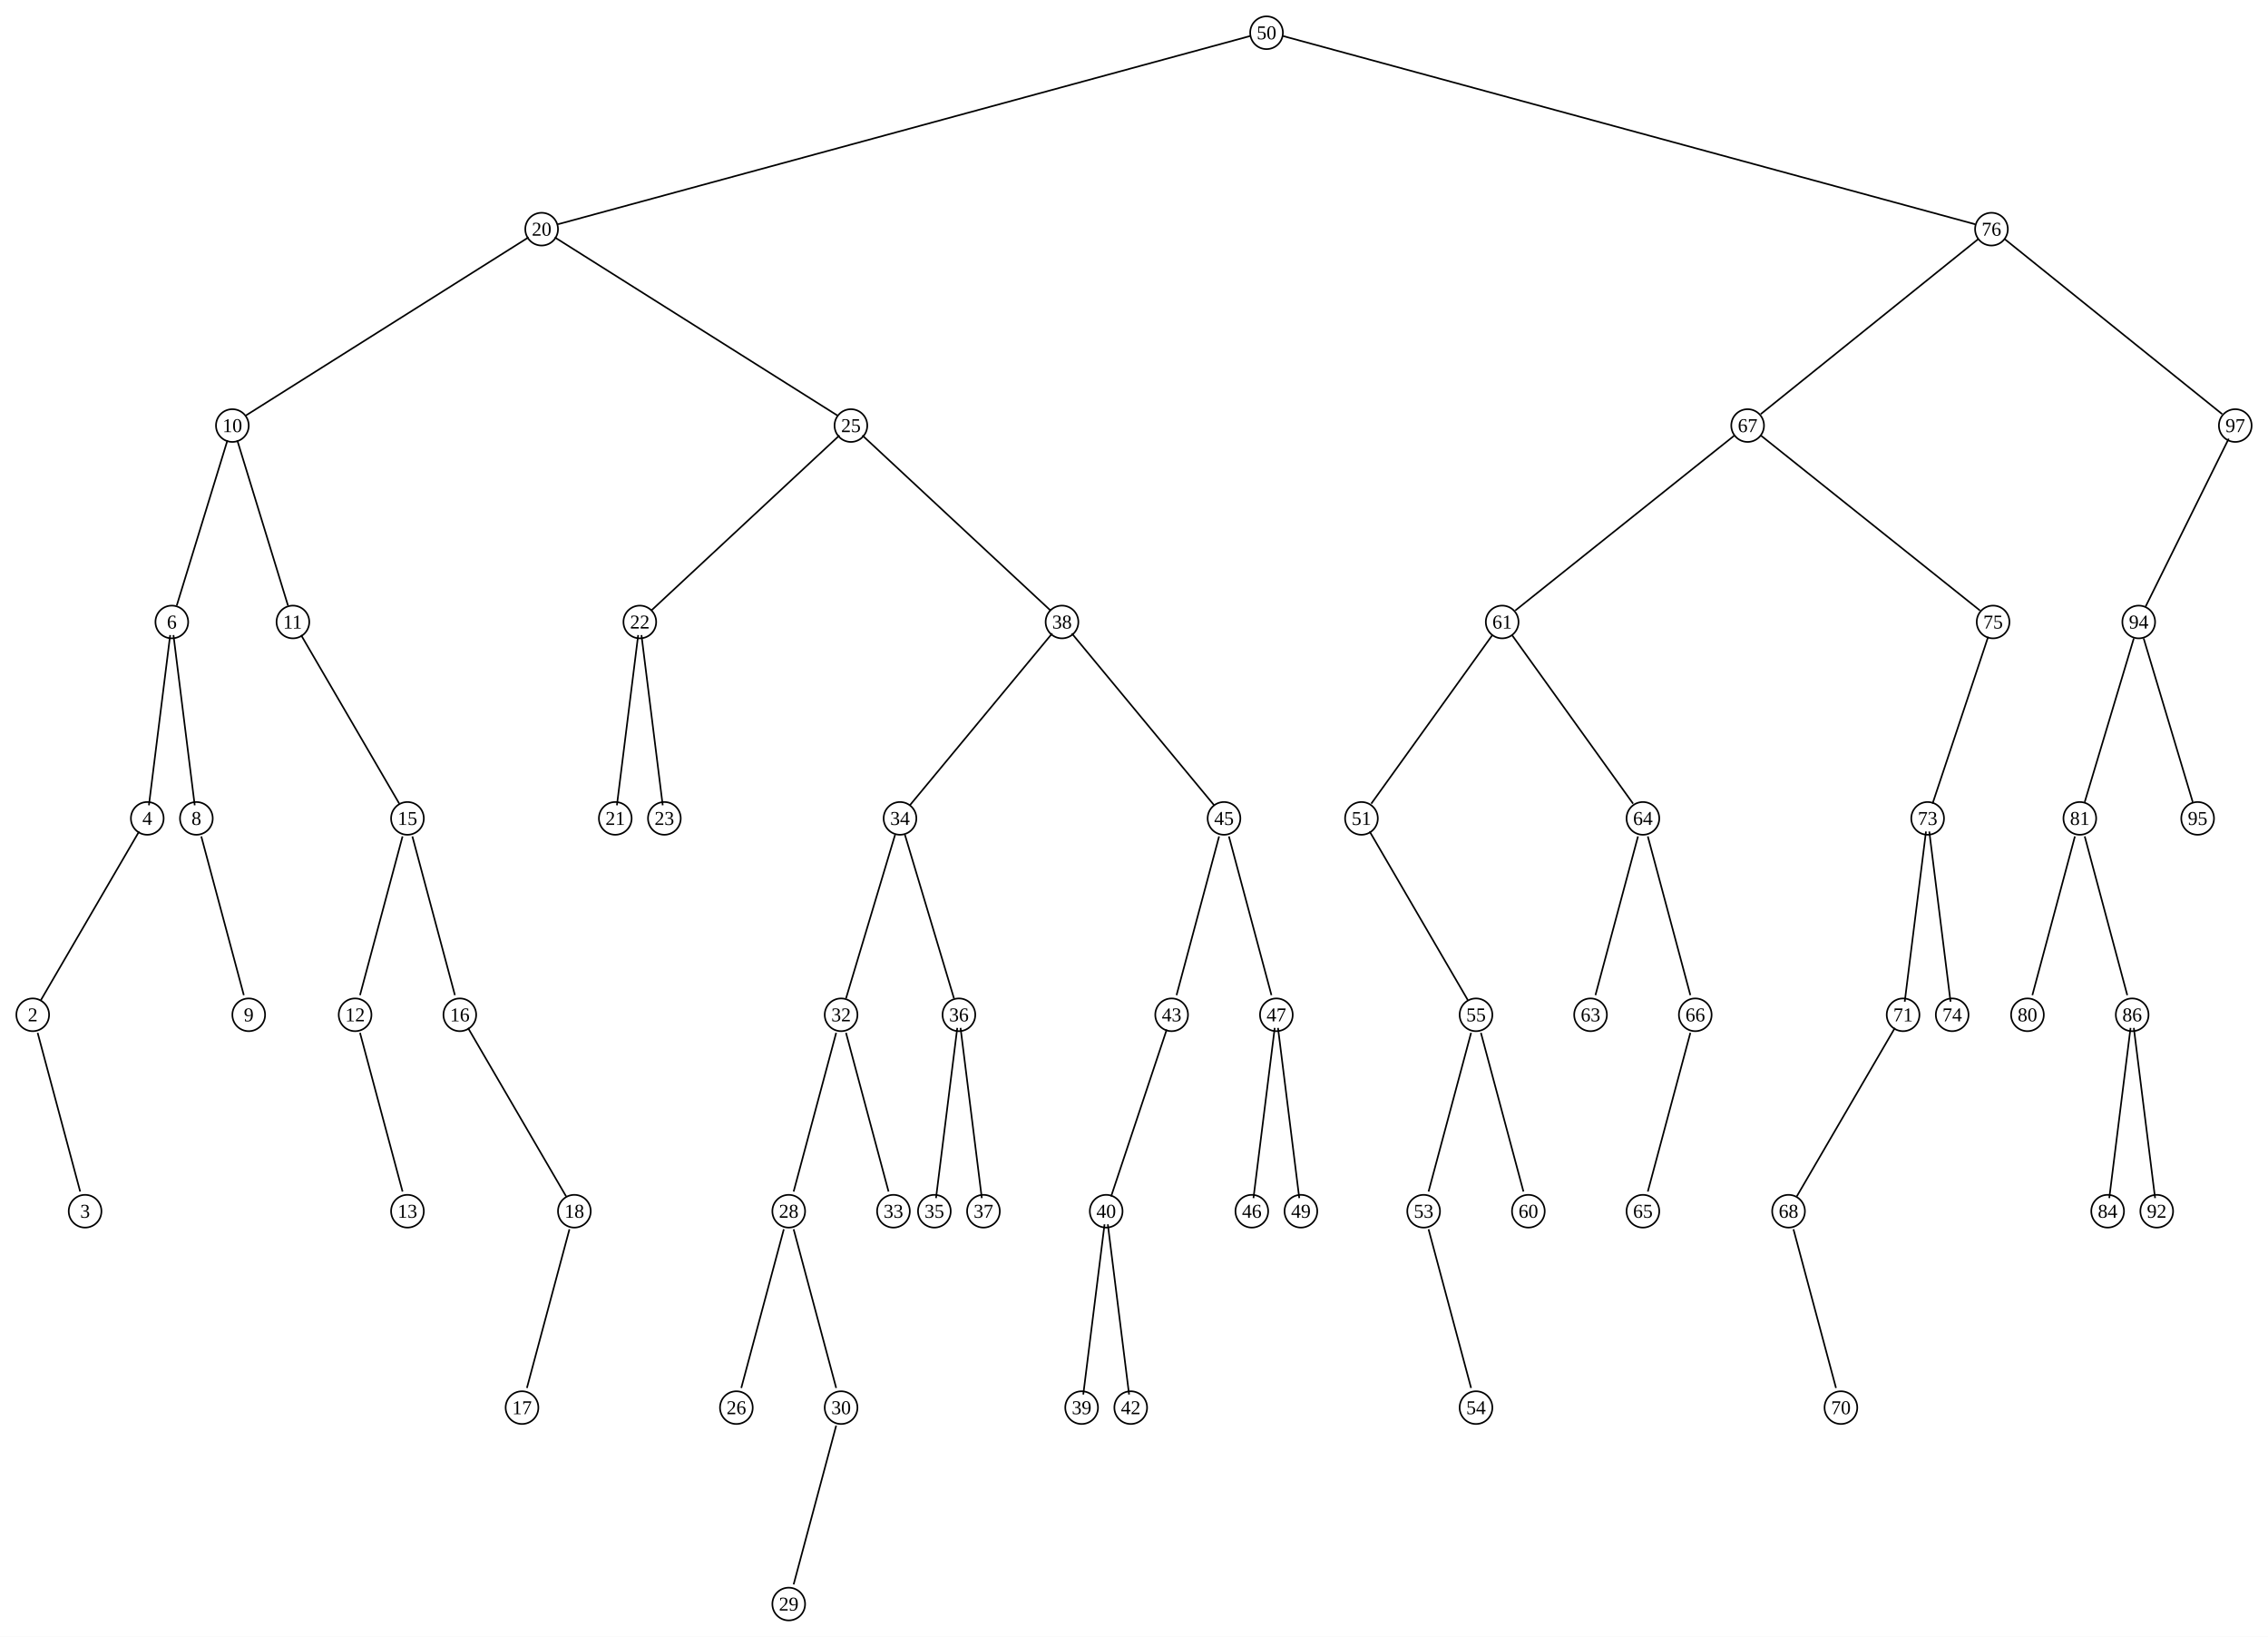
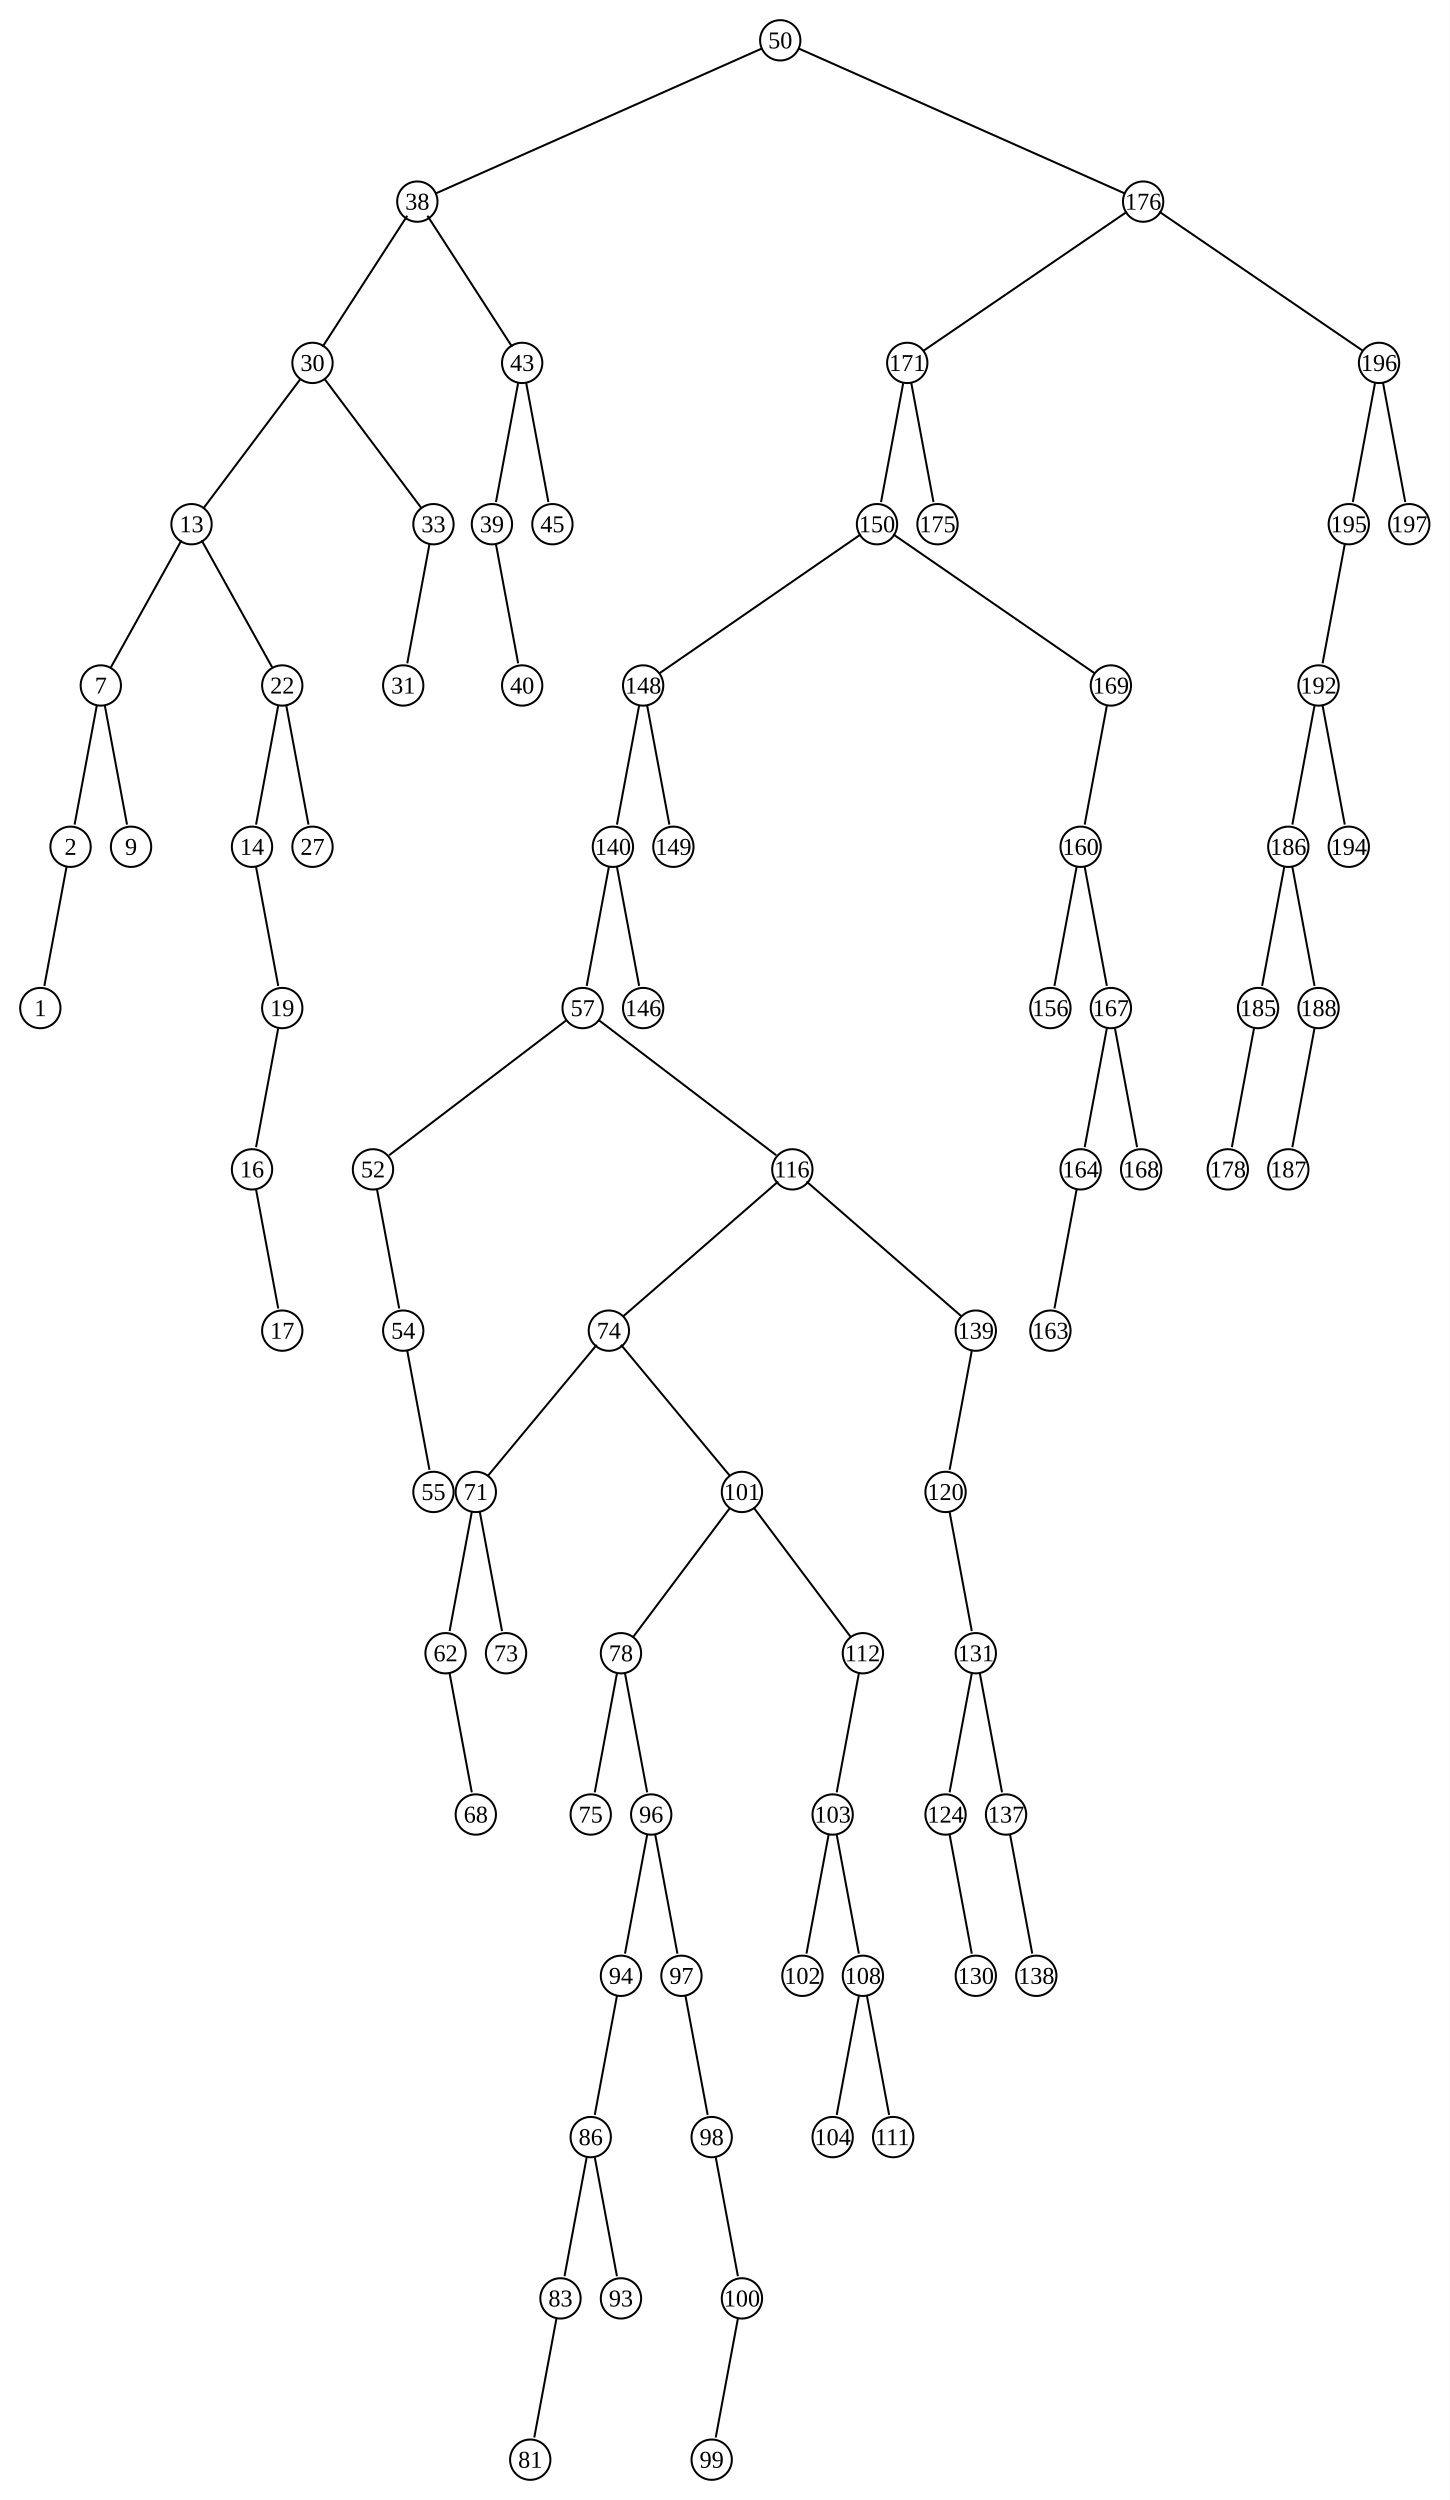
- <svg xmlns="http://www.w3.org/2000/svg" width="1386" height="1000" version="1.1">
+ <svg xmlns="http://www.w3.org/2000/svg" width="719" height="1240" version="1.1">
  <rect width="100%" height="100%" fill="white" />
-   <circle cx="774" cy="20" r="10" fill="none" stroke="black" stroke-width="1" />
-   <text x="768" y="24">50</text>
-   <line x1="764" y1="22" x2="341" y2="137" stroke="black" stroke-width="1             " />
-   <line x1="784" y1="22" x2="1207" y2="137" stroke="black" stroke-width="1             " />
-   <circle cx="331" cy="140" r="10" fill="none" stroke="black" stroke-width="1" />
-   <text x="325" y="144">20</text>
-   <line x1="323" y1="145" x2="150" y2="254" stroke="black" stroke-width="1             " />
-   <line x1="339" y1="145" x2="512" y2="254" stroke="black" stroke-width="1             " />
-   <circle cx="1217" cy="140" r="10" fill="none" stroke="black" stroke-width="1" />
-   <text x="1211" y="144">76</text>
-   <line x1="1209" y1="146" x2="1076" y2="253" stroke="black" stroke-width="1             " />
-   <line x1="1225" y1="146" x2="1358" y2="253" stroke="black" stroke-width="1             " />
-   <circle cx="142" cy="260" r="10" fill="none" stroke="black" stroke-width="1" />
-   <text x="136" y="264">10</text>
-   <line x1="139" y1="269" x2="108" y2="370" stroke="black" stroke-width="1             " />
-   <line x1="145" y1="269" x2="176" y2="370" stroke="black" stroke-width="1             " />
-   <circle cx="520" cy="260" r="10" fill="none" stroke="black" stroke-width="1" />
-   <text x="514" y="264">25</text>
-   <line x1="513" y1="266" x2="398" y2="373" stroke="black" stroke-width="1             " />
-   <line x1="527" y1="266" x2="642" y2="373" stroke="black" stroke-width="1             " />
-   <circle cx="1068" cy="260" r="10" fill="none" stroke="black" stroke-width="1" />
-   <text x="1062" y="264">67</text>
-   <line x1="1060" y1="266" x2="926" y2="373" stroke="black" stroke-width="1             " />
-   <line x1="1076" y1="266" x2="1210" y2="373" stroke="black" stroke-width="1             " />
-   <circle cx="1366" cy="260" r="10" fill="none" stroke="black" stroke-width="1" />
-   <text x="1360" y="264">97</text>
-   <line x1="1362" y1="268" x2="1311" y2="371" stroke="black" stroke-width="1             " />
-   <circle cx="105" cy="380" r="10" fill="none" stroke="black" stroke-width="1" />
-   <text x="102" y="384">6</text>
-   <line x1="104" y1="388" x2="91" y2="492" stroke="black" stroke-width="1             " />
-   <line x1="106" y1="388" x2="119" y2="492" stroke="black" stroke-width="1             " />
-   <circle cx="179" cy="380" r="10" fill="none" stroke="black" stroke-width="1" />
-   <text x="173" y="384">11</text>
-   <line x1="184" y1="388" x2="244" y2="491" stroke="black" stroke-width="1             " />
-   <circle cx="391" cy="380" r="10" fill="none" stroke="black" stroke-width="1" />
-   <text x="385" y="384">22</text>
-   <line x1="390" y1="388" x2="377" y2="492" stroke="black" stroke-width="1             " />
-   <line x1="392" y1="388" x2="405" y2="492" stroke="black" stroke-width="1             " />
-   <circle cx="649" cy="380" r="10" fill="none" stroke="black" stroke-width="1" />
-   <text x="643" y="384">38</text>
-   <line x1="643" y1="387" x2="556" y2="492" stroke="black" stroke-width="1             " />
-   <line x1="655" y1="387" x2="742" y2="492" stroke="black" stroke-width="1             " />
-   <circle cx="918" cy="380" r="10" fill="none" stroke="black" stroke-width="1" />
-   <text x="912" y="384">61</text>
-   <line x1="912" y1="388" x2="838" y2="491" stroke="black" stroke-width="1             " />
-   <line x1="924" y1="388" x2="998" y2="491" stroke="black" stroke-width="1             " />
-   <circle cx="1218" cy="380" r="10" fill="none" stroke="black" stroke-width="1" />
-   <text x="1212" y="384">75</text>
-   <line x1="1215" y1="389" x2="1181" y2="491" stroke="black" stroke-width="1             " />
-   <circle cx="1307" cy="380" r="10" fill="none" stroke="black" stroke-width="1" />
-   <text x="1301" y="384">94</text>
-   <line x1="1304" y1="390" x2="1274" y2="490" stroke="black" stroke-width="1             " />
-   <line x1="1310" y1="390" x2="1340" y2="490" stroke="black" stroke-width="1             " />
-   <circle cx="90" cy="500" r="10" fill="none" stroke="black" stroke-width="1" />
-   <text x="87" y="504">4</text>
-   <line x1="85" y1="508" x2="25" y2="611" stroke="black" stroke-width="1             " />
-   <circle cx="120" cy="500" r="10" fill="none" stroke="black" stroke-width="1" />
-   <text x="117" y="504">8</text>
-   <line x1="123" y1="511" x2="149" y2="608" stroke="black" stroke-width="1             " />
-   <circle cx="249" cy="500" r="10" fill="none" stroke="black" stroke-width="1" />
-   <text x="243" y="504">15</text>
-   <line x1="246" y1="511" x2="220" y2="608" stroke="black" stroke-width="1             " />
-   <line x1="252" y1="511" x2="278" y2="608" stroke="black" stroke-width="1             " />
-   <circle cx="376" cy="500" r="10" fill="none" stroke="black" stroke-width="1" />
-   <text x="370" y="504">21</text>
-   <circle cx="406" cy="500" r="10" fill="none" stroke="black" stroke-width="1" />
-   <text x="400" y="504">23</text>
-   <circle cx="550" cy="500" r="10" fill="none" stroke="black" stroke-width="1" />
-   <text x="544" y="504">34</text>
-   <line x1="547" y1="510" x2="517" y2="610" stroke="black" stroke-width="1             " />
-   <line x1="553" y1="510" x2="583" y2="610" stroke="black" stroke-width="1             " />
-   <circle cx="748" cy="500" r="10" fill="none" stroke="black" stroke-width="1" />
-   <text x="742" y="504">45</text>
-   <line x1="745" y1="511" x2="719" y2="608" stroke="black" stroke-width="1             " />
-   <line x1="751" y1="511" x2="777" y2="608" stroke="black" stroke-width="1             " />
-   <circle cx="832" cy="500" r="10" fill="none" stroke="black" stroke-width="1" />
-   <text x="826" y="504">51</text>
-   <line x1="837" y1="508" x2="897" y2="611" stroke="black" stroke-width="1             " />
-   <circle cx="1004" cy="500" r="10" fill="none" stroke="black" stroke-width="1" />
-   <text x="998" y="504">64</text>
-   <line x1="1001" y1="511" x2="975" y2="608" stroke="black" stroke-width="1             " />
-   <line x1="1007" y1="511" x2="1033" y2="608" stroke="black" stroke-width="1             " />
-   <circle cx="1178" cy="500" r="10" fill="none" stroke="black" stroke-width="1" />
-   <text x="1172" y="504">73</text>
-   <line x1="1177" y1="508" x2="1164" y2="612" stroke="black" stroke-width="1             " />
-   <line x1="1179" y1="508" x2="1192" y2="612" stroke="black" stroke-width="1             " />
-   <circle cx="1271" cy="500" r="10" fill="none" stroke="black" stroke-width="1" />
-   <text x="1265" y="504">81</text>
-   <line x1="1268" y1="511" x2="1242" y2="608" stroke="black" stroke-width="1             " />
-   <line x1="1274" y1="511" x2="1300" y2="608" stroke="black" stroke-width="1             " />
-   <circle cx="1343" cy="500" r="10" fill="none" stroke="black" stroke-width="1" />
-   <text x="1337" y="504">95</text>
-   <circle cx="20" cy="620" r="10" fill="none" stroke="black" stroke-width="1" />
-   <text x="17" y="624">2</text>
-   <line x1="23" y1="631" x2="49" y2="728" stroke="black" stroke-width="1             " />
-   <circle cx="152" cy="620" r="10" fill="none" stroke="black" stroke-width="1" />
-   <text x="149" y="624">9</text>
-   <circle cx="217" cy="620" r="10" fill="none" stroke="black" stroke-width="1" />
-   <text x="211" y="624">12</text>
-   <line x1="220" y1="631" x2="246" y2="728" stroke="black" stroke-width="1             " />
-   <circle cx="281" cy="620" r="10" fill="none" stroke="black" stroke-width="1" />
-   <text x="275" y="624">16</text>
-   <line x1="286" y1="628" x2="346" y2="731" stroke="black" stroke-width="1             " />
-   <circle cx="514" cy="620" r="10" fill="none" stroke="black" stroke-width="1" />
-   <text x="508" y="624">32</text>
-   <line x1="511" y1="631" x2="485" y2="728" stroke="black" stroke-width="1             " />
-   <line x1="517" y1="631" x2="543" y2="728" stroke="black" stroke-width="1             " />
-   <circle cx="586" cy="620" r="10" fill="none" stroke="black" stroke-width="1" />
-   <text x="580" y="624">36</text>
-   <line x1="585" y1="628" x2="572" y2="732" stroke="black" stroke-width="1             " />
-   <line x1="587" y1="628" x2="600" y2="732" stroke="black" stroke-width="1             " />
-   <circle cx="716" cy="620" r="10" fill="none" stroke="black" stroke-width="1" />
-   <text x="710" y="624">43</text>
-   <line x1="713" y1="629" x2="679" y2="731" stroke="black" stroke-width="1             " />
-   <circle cx="780" cy="620" r="10" fill="none" stroke="black" stroke-width="1" />
-   <text x="774" y="624">47</text>
-   <line x1="779" y1="628" x2="766" y2="732" stroke="black" stroke-width="1             " />
-   <line x1="781" y1="628" x2="794" y2="732" stroke="black" stroke-width="1             " />
-   <circle cx="902" cy="620" r="10" fill="none" stroke="black" stroke-width="1" />
-   <text x="896" y="624">55</text>
-   <line x1="899" y1="631" x2="873" y2="728" stroke="black" stroke-width="1             " />
-   <line x1="905" y1="631" x2="931" y2="728" stroke="black" stroke-width="1             " />
-   <circle cx="972" cy="620" r="10" fill="none" stroke="black" stroke-width="1" />
-   <text x="966" y="624">63</text>
-   <circle cx="1036" cy="620" r="10" fill="none" stroke="black" stroke-width="1" />
-   <text x="1030" y="624">66</text>
-   <line x1="1033" y1="631" x2="1007" y2="728" stroke="black" stroke-width="1             " />
-   <circle cx="1163" cy="620" r="10" fill="none" stroke="black" stroke-width="1" />
-   <text x="1157" y="624">71</text>
-   <line x1="1158" y1="628" x2="1098" y2="731" stroke="black" stroke-width="1             " />
-   <circle cx="1193" cy="620" r="10" fill="none" stroke="black" stroke-width="1" />
-   <text x="1187" y="624">74</text>
-   <circle cx="1239" cy="620" r="10" fill="none" stroke="black" stroke-width="1" />
-   <text x="1233" y="624">80</text>
-   <circle cx="1303" cy="620" r="10" fill="none" stroke="black" stroke-width="1" />
-   <text x="1297" y="624">86</text>
-   <line x1="1302" y1="628" x2="1289" y2="732" stroke="black" stroke-width="1             " />
-   <line x1="1304" y1="628" x2="1317" y2="732" stroke="black" stroke-width="1             " />
-   <circle cx="52" cy="740" r="10" fill="none" stroke="black" stroke-width="1" />
-   <text x="49" y="744">3</text>
-   <circle cx="249" cy="740" r="10" fill="none" stroke="black" stroke-width="1" />
-   <text x="243" y="744">13</text>
-   <circle cx="351" cy="740" r="10" fill="none" stroke="black" stroke-width="1" />
-   <text x="345" y="744">18</text>
-   <line x1="348" y1="751" x2="322" y2="848" stroke="black" stroke-width="1             " />
-   <circle cx="482" cy="740" r="10" fill="none" stroke="black" stroke-width="1" />
-   <text x="476" y="744">28</text>
-   <line x1="479" y1="751" x2="453" y2="848" stroke="black" stroke-width="1             " />
-   <line x1="485" y1="751" x2="511" y2="848" stroke="black" stroke-width="1             " />
-   <circle cx="546" cy="740" r="10" fill="none" stroke="black" stroke-width="1" />
-   <text x="540" y="744">33</text>
-   <circle cx="571" cy="740" r="10" fill="none" stroke="black" stroke-width="1" />
-   <text x="565" y="744">35</text>
-   <circle cx="601" cy="740" r="10" fill="none" stroke="black" stroke-width="1" />
-   <text x="595" y="744">37</text>
-   <circle cx="676" cy="740" r="10" fill="none" stroke="black" stroke-width="1" />
-   <text x="670" y="744">40</text>
-   <line x1="675" y1="748" x2="662" y2="852" stroke="black" stroke-width="1             " />
-   <line x1="677" y1="748" x2="690" y2="852" stroke="black" stroke-width="1             " />
-   <circle cx="765" cy="740" r="10" fill="none" stroke="black" stroke-width="1" />
-   <text x="759" y="744">46</text>
-   <circle cx="795" cy="740" r="10" fill="none" stroke="black" stroke-width="1" />
-   <text x="789" y="744">49</text>
-   <circle cx="870" cy="740" r="10" fill="none" stroke="black" stroke-width="1" />
-   <text x="864" y="744">53</text>
-   <line x1="873" y1="751" x2="899" y2="848" stroke="black" stroke-width="1             " />
-   <circle cx="934" cy="740" r="10" fill="none" stroke="black" stroke-width="1" />
-   <text x="928" y="744">60</text>
-   <circle cx="1004" cy="740" r="10" fill="none" stroke="black" stroke-width="1" />
-   <text x="998" y="744">65</text>
-   <circle cx="1093" cy="740" r="10" fill="none" stroke="black" stroke-width="1" />
-   <text x="1087" y="744">68</text>
-   <line x1="1096" y1="751" x2="1122" y2="848" stroke="black" stroke-width="1             " />
-   <circle cx="1288" cy="740" r="10" fill="none" stroke="black" stroke-width="1" />
-   <text x="1282" y="744">84</text>
-   <circle cx="1318" cy="740" r="10" fill="none" stroke="black" stroke-width="1" />
-   <text x="1312" y="744">92</text>
-   <circle cx="319" cy="860" r="10" fill="none" stroke="black" stroke-width="1" />
-   <text x="313" y="864">17</text>
-   <circle cx="450" cy="860" r="10" fill="none" stroke="black" stroke-width="1" />
-   <text x="444" y="864">26</text>
-   <circle cx="514" cy="860" r="10" fill="none" stroke="black" stroke-width="1" />
-   <text x="508" y="864">30</text>
-   <line x1="511" y1="871" x2="485" y2="968" stroke="black" stroke-width="1             " />
-   <circle cx="661" cy="860" r="10" fill="none" stroke="black" stroke-width="1" />
-   <text x="655" y="864">39</text>
-   <circle cx="691" cy="860" r="10" fill="none" stroke="black" stroke-width="1" />
-   <text x="685" y="864">42</text>
-   <circle cx="902" cy="860" r="10" fill="none" stroke="black" stroke-width="1" />
-   <text x="896" y="864">54</text>
-   <circle cx="1125" cy="860" r="10" fill="none" stroke="black" stroke-width="1" />
-   <text x="1119" y="864">70</text>
-   <circle cx="482" cy="980" r="10" fill="none" stroke="black" stroke-width="1" />
-   <text x="476" y="984">29</text>
+   <circle cx="387" cy="20" r="10" fill="none" stroke="black" stroke-width="1" />
+   <text x="381" y="24">50</text>
+   <line x1="378" y1="24" x2="216" y2="96" stroke="black" stroke-width="1             " />
+   <line x1="396" y1="24" x2="558" y2="96" stroke="black" stroke-width="1             " />
+   <circle cx="207" cy="100" r="10" fill="none" stroke="black" stroke-width="1" />
+   <text x="201" y="104">38</text>
+   <line x1="202" y1="107" x2="160" y2="172" stroke="black" stroke-width="1             " />
+   <line x1="212" y1="107" x2="254" y2="172" stroke="black" stroke-width="1             " />
+   <circle cx="567" cy="100" r="10" fill="none" stroke="black" stroke-width="1" />
+   <text x="558" y="104">176</text>
+   <line x1="559" y1="105" x2="458" y2="174" stroke="black" stroke-width="1             " />
+   <line x1="575" y1="105" x2="676" y2="174" stroke="black" stroke-width="1             " />
+   <circle cx="155" cy="180" r="10" fill="none" stroke="black" stroke-width="1" />
+   <text x="149" y="184">30</text>
+   <line x1="149" y1="188" x2="101" y2="252" stroke="black" stroke-width="1             " />
+   <line x1="161" y1="188" x2="209" y2="252" stroke="black" stroke-width="1             " />
+   <circle cx="259" cy="180" r="10" fill="none" stroke="black" stroke-width="1" />
+   <text x="253" y="184">43</text>
+   <line x1="257" y1="190" x2="246" y2="249" stroke="black" stroke-width="1             " />
+   <line x1="261" y1="190" x2="272" y2="249" stroke="black" stroke-width="1             " />
+   <circle cx="450" cy="180" r="10" fill="none" stroke="black" stroke-width="1" />
+   <text x="441" y="184">171</text>
+   <line x1="448" y1="190" x2="437" y2="249" stroke="black" stroke-width="1             " />
+   <line x1="452" y1="190" x2="463" y2="249" stroke="black" stroke-width="1             " />
+   <circle cx="684" cy="180" r="10" fill="none" stroke="black" stroke-width="1" />
+   <text x="675" y="184">196</text>
+   <line x1="682" y1="190" x2="671" y2="249" stroke="black" stroke-width="1             " />
+   <line x1="686" y1="190" x2="697" y2="249" stroke="black" stroke-width="1             " />
+   <circle cx="95" cy="260" r="10" fill="none" stroke="black" stroke-width="1" />
+   <text x="89" y="264">13</text>
+   <line x1="90" y1="268" x2="55" y2="331" stroke="black" stroke-width="1             " />
+   <line x1="100" y1="268" x2="135" y2="331" stroke="black" stroke-width="1             " />
+   <circle cx="215" cy="260" r="10" fill="none" stroke="black" stroke-width="1" />
+   <text x="209" y="264">33</text>
+   <line x1="213" y1="270" x2="202" y2="329" stroke="black" stroke-width="1             " />
+   <circle cx="244" cy="260" r="10" fill="none" stroke="black" stroke-width="1" />
+   <text x="238" y="264">39</text>
+   <line x1="246" y1="270" x2="257" y2="329" stroke="black" stroke-width="1             " />
+   <circle cx="274" cy="260" r="10" fill="none" stroke="black" stroke-width="1" />
+   <text x="268" y="264">45</text>
+   <circle cx="435" cy="260" r="10" fill="none" stroke="black" stroke-width="1" />
+   <text x="426" y="264">150</text>
+   <line x1="427" y1="265" x2="327" y2="334" stroke="black" stroke-width="1             " />
+   <line x1="443" y1="265" x2="543" y2="334" stroke="black" stroke-width="1             " />
+   <circle cx="465" cy="260" r="10" fill="none" stroke="black" stroke-width="1" />
+   <text x="456" y="264">175</text>
+   <circle cx="669" cy="260" r="10" fill="none" stroke="black" stroke-width="1" />
+   <text x="660" y="264">195</text>
+   <line x1="667" y1="270" x2="656" y2="329" stroke="black" stroke-width="1             " />
+   <circle cx="699" cy="260" r="10" fill="none" stroke="black" stroke-width="1" />
+   <text x="690" y="264">197</text>
+   <circle cx="50" cy="340" r="10" fill="none" stroke="black" stroke-width="1" />
+   <text x="47" y="344">7</text>
+   <line x1="48" y1="350" x2="37" y2="409" stroke="black" stroke-width="1             " />
+   <line x1="52" y1="350" x2="63" y2="409" stroke="black" stroke-width="1             " />
+   <circle cx="140" cy="340" r="10" fill="none" stroke="black" stroke-width="1" />
+   <text x="134" y="344">22</text>
+   <line x1="138" y1="350" x2="127" y2="409" stroke="black" stroke-width="1             " />
+   <line x1="142" y1="350" x2="153" y2="409" stroke="black" stroke-width="1             " />
+   <circle cx="200" cy="340" r="10" fill="none" stroke="black" stroke-width="1" />
+   <text x="194" y="344">31</text>
+   <circle cx="259" cy="340" r="10" fill="none" stroke="black" stroke-width="1" />
+   <text x="253" y="344">40</text>
+   <circle cx="319" cy="340" r="10" fill="none" stroke="black" stroke-width="1" />
+   <text x="310" y="344">148</text>
+   <line x1="317" y1="350" x2="306" y2="409" stroke="black" stroke-width="1             " />
+   <line x1="321" y1="350" x2="332" y2="409" stroke="black" stroke-width="1             " />
+   <circle cx="551" cy="340" r="10" fill="none" stroke="black" stroke-width="1" />
+   <text x="542" y="344">169</text>
+   <line x1="549" y1="350" x2="538" y2="409" stroke="black" stroke-width="1             " />
+   <circle cx="654" cy="340" r="10" fill="none" stroke="black" stroke-width="1" />
+   <text x="645" y="344">192</text>
+   <line x1="652" y1="350" x2="641" y2="409" stroke="black" stroke-width="1             " />
+   <line x1="656" y1="350" x2="667" y2="409" stroke="black" stroke-width="1             " />
+   <circle cx="35" cy="420" r="10" fill="none" stroke="black" stroke-width="1" />
+   <text x="32" y="424">2</text>
+   <line x1="33" y1="430" x2="22" y2="489" stroke="black" stroke-width="1             " />
+   <circle cx="65" cy="420" r="10" fill="none" stroke="black" stroke-width="1" />
+   <text x="62" y="424">9</text>
+   <circle cx="125" cy="420" r="10" fill="none" stroke="black" stroke-width="1" />
+   <text x="119" y="424">14</text>
+   <line x1="127" y1="430" x2="138" y2="489" stroke="black" stroke-width="1             " />
+   <circle cx="155" cy="420" r="10" fill="none" stroke="black" stroke-width="1" />
+   <text x="149" y="424">27</text>
+   <circle cx="304" cy="420" r="10" fill="none" stroke="black" stroke-width="1" />
+   <text x="295" y="424">140</text>
+   <line x1="302" y1="430" x2="291" y2="489" stroke="black" stroke-width="1             " />
+   <line x1="306" y1="430" x2="317" y2="489" stroke="black" stroke-width="1             " />
+   <circle cx="334" cy="420" r="10" fill="none" stroke="black" stroke-width="1" />
+   <text x="325" y="424">149</text>
+   <circle cx="536" cy="420" r="10" fill="none" stroke="black" stroke-width="1" />
+   <text x="527" y="424">160</text>
+   <line x1="534" y1="430" x2="523" y2="489" stroke="black" stroke-width="1             " />
+   <line x1="538" y1="430" x2="549" y2="489" stroke="black" stroke-width="1             " />
+   <circle cx="639" cy="420" r="10" fill="none" stroke="black" stroke-width="1" />
+   <text x="630" y="424">186</text>
+   <line x1="637" y1="430" x2="626" y2="489" stroke="black" stroke-width="1             " />
+   <line x1="641" y1="430" x2="652" y2="489" stroke="black" stroke-width="1             " />
+   <circle cx="669" cy="420" r="10" fill="none" stroke="black" stroke-width="1" />
+   <text x="660" y="424">194</text>
+   <circle cx="20" cy="500" r="10" fill="none" stroke="black" stroke-width="1" />
+   <text x="17" y="504">1</text>
+   <circle cx="140" cy="500" r="10" fill="none" stroke="black" stroke-width="1" />
+   <text x="134" y="504">19</text>
+   <line x1="138" y1="510" x2="127" y2="569" stroke="black" stroke-width="1             " />
+   <circle cx="289" cy="500" r="10" fill="none" stroke="black" stroke-width="1" />
+   <text x="283" y="504">57</text>
+   <line x1="281" y1="506" x2="193" y2="573" stroke="black" stroke-width="1             " />
+   <line x1="297" y1="506" x2="385" y2="573" stroke="black" stroke-width="1             " />
+   <circle cx="319" cy="500" r="10" fill="none" stroke="black" stroke-width="1" />
+   <text x="310" y="504">146</text>
+   <circle cx="521" cy="500" r="10" fill="none" stroke="black" stroke-width="1" />
+   <text x="512" y="504">156</text>
+   <circle cx="551" cy="500" r="10" fill="none" stroke="black" stroke-width="1" />
+   <text x="542" y="504">167</text>
+   <line x1="549" y1="510" x2="538" y2="569" stroke="black" stroke-width="1             " />
+   <line x1="553" y1="510" x2="564" y2="569" stroke="black" stroke-width="1             " />
+   <circle cx="624" cy="500" r="10" fill="none" stroke="black" stroke-width="1" />
+   <text x="615" y="504">185</text>
+   <line x1="622" y1="510" x2="611" y2="569" stroke="black" stroke-width="1             " />
+   <circle cx="654" cy="500" r="10" fill="none" stroke="black" stroke-width="1" />
+   <text x="645" y="504">188</text>
+   <line x1="652" y1="510" x2="641" y2="569" stroke="black" stroke-width="1             " />
+   <circle cx="125" cy="580" r="10" fill="none" stroke="black" stroke-width="1" />
+   <text x="119" y="584">16</text>
+   <line x1="127" y1="590" x2="138" y2="649" stroke="black" stroke-width="1             " />
+   <circle cx="185" cy="580" r="10" fill="none" stroke="black" stroke-width="1" />
+   <text x="179" y="584">52</text>
+   <line x1="187" y1="590" x2="198" y2="649" stroke="black" stroke-width="1             " />
+   <circle cx="393" cy="580" r="10" fill="none" stroke="black" stroke-width="1" />
+   <text x="384" y="584">116</text>
+   <line x1="386" y1="586" x2="309" y2="653" stroke="black" stroke-width="1             " />
+   <line x1="400" y1="586" x2="477" y2="653" stroke="black" stroke-width="1             " />
+   <circle cx="536" cy="580" r="10" fill="none" stroke="black" stroke-width="1" />
+   <text x="527" y="584">164</text>
+   <line x1="534" y1="590" x2="523" y2="649" stroke="black" stroke-width="1             " />
+   <circle cx="566" cy="580" r="10" fill="none" stroke="black" stroke-width="1" />
+   <text x="557" y="584">168</text>
+   <circle cx="609" cy="580" r="10" fill="none" stroke="black" stroke-width="1" />
+   <text x="600" y="584">178</text>
+   <circle cx="639" cy="580" r="10" fill="none" stroke="black" stroke-width="1" />
+   <text x="630" y="584">187</text>
+   <circle cx="140" cy="660" r="10" fill="none" stroke="black" stroke-width="1" />
+   <text x="134" y="664">17</text>
+   <circle cx="200" cy="660" r="10" fill="none" stroke="black" stroke-width="1" />
+   <text x="194" y="664">54</text>
+   <line x1="202" y1="670" x2="213" y2="729" stroke="black" stroke-width="1             " />
+   <circle cx="302" cy="660" r="10" fill="none" stroke="black" stroke-width="1" />
+   <text x="296" y="664">74</text>
+   <line x1="296" y1="667" x2="242" y2="732" stroke="black" stroke-width="1             " />
+   <line x1="308" y1="667" x2="362" y2="732" stroke="black" stroke-width="1             " />
+   <circle cx="484" cy="660" r="10" fill="none" stroke="black" stroke-width="1" />
+   <text x="475" y="664">139</text>
+   <line x1="482" y1="670" x2="471" y2="729" stroke="black" stroke-width="1             " />
+   <circle cx="521" cy="660" r="10" fill="none" stroke="black" stroke-width="1" />
+   <text x="512" y="664">163</text>
+   <circle cx="215" cy="740" r="10" fill="none" stroke="black" stroke-width="1" />
+   <text x="209" y="744">55</text>
+   <circle cx="236" cy="740" r="10" fill="none" stroke="black" stroke-width="1" />
+   <text x="230" y="744">71</text>
+   <line x1="234" y1="750" x2="223" y2="809" stroke="black" stroke-width="1             " />
+   <line x1="238" y1="750" x2="249" y2="809" stroke="black" stroke-width="1             " />
+   <circle cx="368" cy="740" r="10" fill="none" stroke="black" stroke-width="1" />
+   <text x="359" y="744">101</text>
+   <line x1="362" y1="748" x2="314" y2="812" stroke="black" stroke-width="1             " />
+   <line x1="374" y1="748" x2="422" y2="812" stroke="black" stroke-width="1             " />
+   <circle cx="469" cy="740" r="10" fill="none" stroke="black" stroke-width="1" />
+   <text x="460" y="744">120</text>
+   <line x1="471" y1="750" x2="482" y2="809" stroke="black" stroke-width="1             " />
+   <circle cx="221" cy="820" r="10" fill="none" stroke="black" stroke-width="1" />
+   <text x="215" y="824">62</text>
+   <line x1="223" y1="830" x2="234" y2="889" stroke="black" stroke-width="1             " />
+   <circle cx="251" cy="820" r="10" fill="none" stroke="black" stroke-width="1" />
+   <text x="245" y="824">73</text>
+   <circle cx="308" cy="820" r="10" fill="none" stroke="black" stroke-width="1" />
+   <text x="302" y="824">78</text>
+   <line x1="306" y1="830" x2="295" y2="889" stroke="black" stroke-width="1             " />
+   <line x1="310" y1="830" x2="321" y2="889" stroke="black" stroke-width="1             " />
+   <circle cx="428" cy="820" r="10" fill="none" stroke="black" stroke-width="1" />
+   <text x="419" y="824">112</text>
+   <line x1="426" y1="830" x2="415" y2="889" stroke="black" stroke-width="1             " />
+   <circle cx="484" cy="820" r="10" fill="none" stroke="black" stroke-width="1" />
+   <text x="475" y="824">131</text>
+   <line x1="482" y1="830" x2="471" y2="889" stroke="black" stroke-width="1             " />
+   <line x1="486" y1="830" x2="497" y2="889" stroke="black" stroke-width="1             " />
+   <circle cx="236" cy="900" r="10" fill="none" stroke="black" stroke-width="1" />
+   <text x="230" y="904">68</text>
+   <circle cx="293" cy="900" r="10" fill="none" stroke="black" stroke-width="1" />
+   <text x="287" y="904">75</text>
+   <circle cx="323" cy="900" r="10" fill="none" stroke="black" stroke-width="1" />
+   <text x="317" y="904">96</text>
+   <line x1="321" y1="910" x2="310" y2="969" stroke="black" stroke-width="1             " />
+   <line x1="325" y1="910" x2="336" y2="969" stroke="black" stroke-width="1             " />
+   <circle cx="413" cy="900" r="10" fill="none" stroke="black" stroke-width="1" />
+   <text x="404" y="904">103</text>
+   <line x1="411" y1="910" x2="400" y2="969" stroke="black" stroke-width="1             " />
+   <line x1="415" y1="910" x2="426" y2="969" stroke="black" stroke-width="1             " />
+   <circle cx="469" cy="900" r="10" fill="none" stroke="black" stroke-width="1" />
+   <text x="460" y="904">124</text>
+   <line x1="471" y1="910" x2="482" y2="969" stroke="black" stroke-width="1             " />
+   <circle cx="499" cy="900" r="10" fill="none" stroke="black" stroke-width="1" />
+   <text x="490" y="904">137</text>
+   <line x1="501" y1="910" x2="512" y2="969" stroke="black" stroke-width="1             " />
+   <circle cx="308" cy="980" r="10" fill="none" stroke="black" stroke-width="1" />
+   <text x="302" y="984">94</text>
+   <line x1="306" y1="990" x2="295" y2="1049" stroke="black" stroke-width="1             " />
+   <circle cx="338" cy="980" r="10" fill="none" stroke="black" stroke-width="1" />
+   <text x="332" y="984">97</text>
+   <line x1="340" y1="990" x2="351" y2="1049" stroke="black" stroke-width="1             " />
+   <circle cx="398" cy="980" r="10" fill="none" stroke="black" stroke-width="1" />
+   <text x="389" y="984">102</text>
+   <circle cx="428" cy="980" r="10" fill="none" stroke="black" stroke-width="1" />
+   <text x="419" y="984">108</text>
+   <line x1="426" y1="990" x2="415" y2="1049" stroke="black" stroke-width="1             " />
+   <line x1="430" y1="990" x2="441" y2="1049" stroke="black" stroke-width="1             " />
+   <circle cx="484" cy="980" r="10" fill="none" stroke="black" stroke-width="1" />
+   <text x="475" y="984">130</text>
+   <circle cx="514" cy="980" r="10" fill="none" stroke="black" stroke-width="1" />
+   <text x="505" y="984">138</text>
+   <circle cx="293" cy="1060" r="10" fill="none" stroke="black" stroke-width="1" />
+   <text x="287" y="1064">86</text>
+   <line x1="291" y1="1070" x2="280" y2="1129" stroke="black" stroke-width="1             " />
+   <line x1="295" y1="1070" x2="306" y2="1129" stroke="black" stroke-width="1             " />
+   <circle cx="353" cy="1060" r="10" fill="none" stroke="black" stroke-width="1" />
+   <text x="347" y="1064">98</text>
+   <line x1="355" y1="1070" x2="366" y2="1129" stroke="black" stroke-width="1             " />
+   <circle cx="413" cy="1060" r="10" fill="none" stroke="black" stroke-width="1" />
+   <text x="404" y="1064">104</text>
+   <circle cx="443" cy="1060" r="10" fill="none" stroke="black" stroke-width="1" />
+   <text x="434" y="1064">111</text>
+   <circle cx="278" cy="1140" r="10" fill="none" stroke="black" stroke-width="1" />
+   <text x="272" y="1144">83</text>
+   <line x1="276" y1="1150" x2="265" y2="1209" stroke="black" stroke-width="1             " />
+   <circle cx="308" cy="1140" r="10" fill="none" stroke="black" stroke-width="1" />
+   <text x="302" y="1144">93</text>
+   <circle cx="368" cy="1140" r="10" fill="none" stroke="black" stroke-width="1" />
+   <text x="359" y="1144">100</text>
+   <line x1="366" y1="1150" x2="355" y2="1209" stroke="black" stroke-width="1             " />
+   <circle cx="263" cy="1220" r="10" fill="none" stroke="black" stroke-width="1" />
+   <text x="257" y="1224">81</text>
+   <circle cx="353" cy="1220" r="10" fill="none" stroke="black" stroke-width="1" />
+   <text x="347" y="1224">99</text>
</svg>
